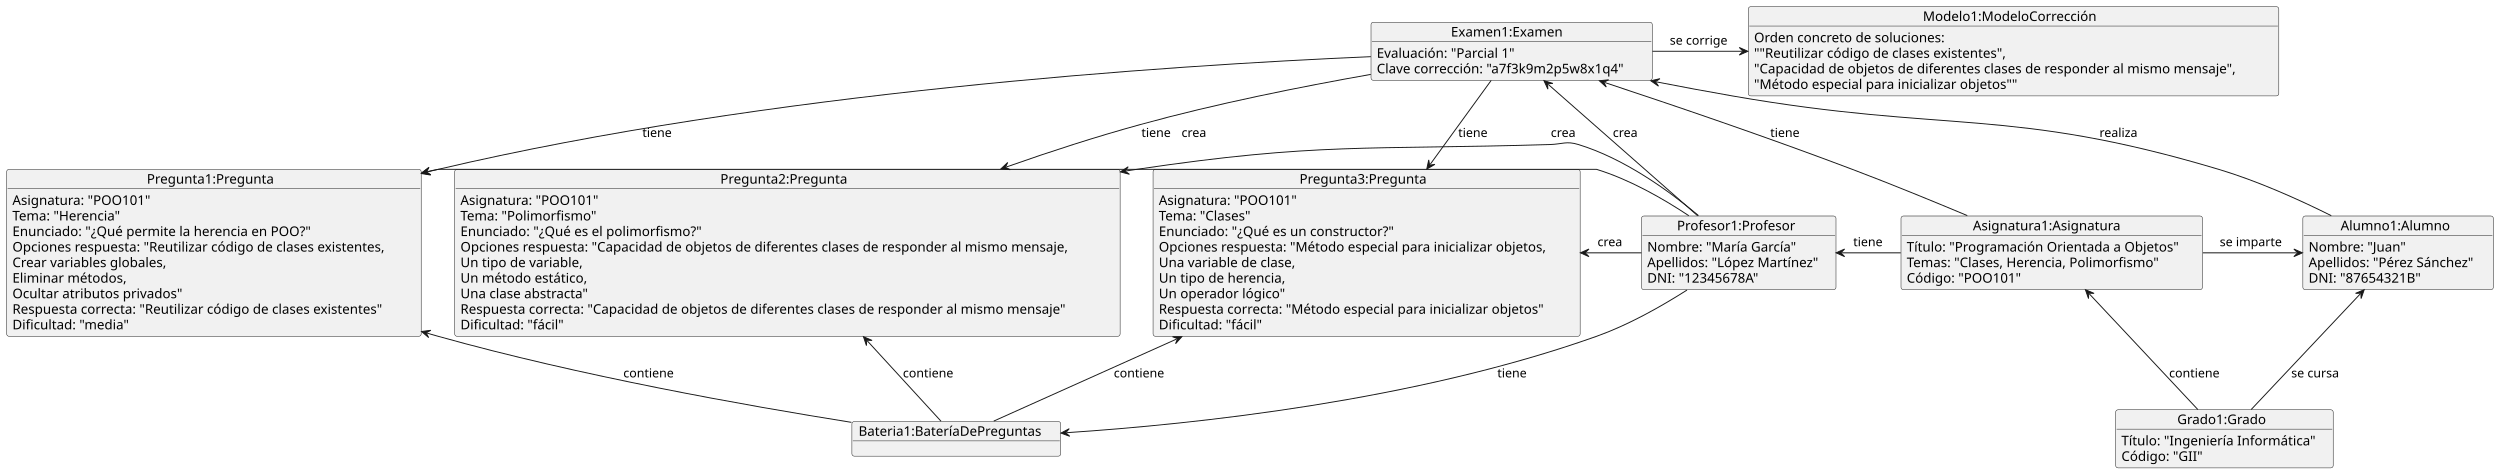
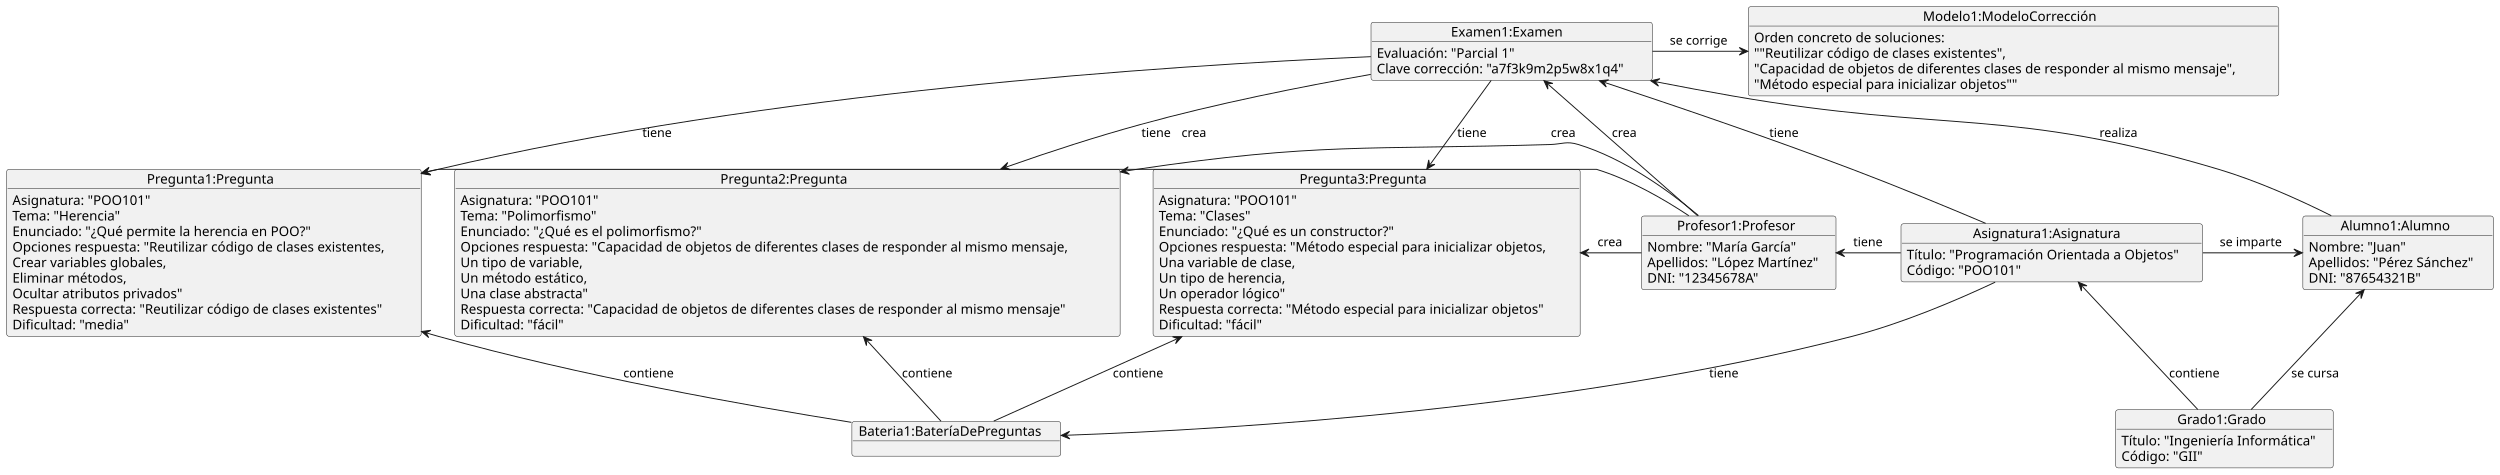
<svg xmlns="http://www.w3.org/2000/svg" contentStyleType="text/css" data-diagram-type="CLASS" height="497px" preserveAspectRatio="none" style="width:2620px;height:497px;background:#FFFFFF;" version="1.1" viewBox="0 0 2620 497" width="2620px" zoomAndPan="magnify">
  <defs />
  <g>
    <g class="entity" data-entity="grado1" data-source-line="1" data-uid="ent0002" id="entity_grado1">
      <rect fill="#F1F1F1" height="60.891" rx="2.5" ry="2.5" style="stroke:#181818;stroke-width:0.5;" width="227.981" x="2217.22" y="429.45" />
      <text fill="#000000" font-family="sans-serif" font-size="14" lengthAdjust="spacing" textLength="98.895" x="2281.763" y="444.445">Grado1:Grado</text>
      <line style="stroke:#181818;stroke-width:0.5;" x1="2218.22" x2="2444.201" y1="449.747" y2="449.747" />
      <text fill="#000000" font-family="sans-serif" font-size="14" lengthAdjust="spacing" textLength="215.981" x="2223.22" y="466.742">Título: "Ingeniería Informática"</text>
      <text fill="#000000" font-family="sans-serif" font-size="14" lengthAdjust="spacing" textLength="89.722" x="2223.22" y="483.039">Código: "GII"</text>
    </g>
    <g class="entity" data-entity="alum1" data-source-line="6" data-uid="ent0003" id="entity_alum1">
      <rect fill="#F1F1F1" height="77.188" rx="2.5" ry="2.5" style="stroke:#181818;stroke-width:0.5;" width="199.633" x="2413.39" y="226.37" />
      <text fill="#000000" font-family="sans-serif" font-size="14" lengthAdjust="spacing" textLength="120.456" x="2452.978" y="241.365">Alumno1:Alumno</text>
      <line style="stroke:#181818;stroke-width:0.5;" x1="2414.39" x2="2612.023" y1="246.667" y2="246.667" />
      <text fill="#000000" font-family="sans-serif" font-size="14" lengthAdjust="spacing" textLength="108.432" x="2419.39" y="263.662">Nombre: "Juan"</text>
      <text fill="#000000" font-family="sans-serif" font-size="14" lengthAdjust="spacing" textLength="187.633" x="2419.39" y="279.959">Apellidos: "Pérez Sánchez"</text>
      <text fill="#000000" font-family="sans-serif" font-size="14" lengthAdjust="spacing" textLength="128.29" x="2419.39" y="296.256">DNI: "87654321B"</text>
    </g>
    <g class="entity" data-entity="asig1" data-source-line="12" data-uid="ent0004" id="entity_asig1">
-       <rect fill="#F1F1F1" height="77.188" rx="2.5" ry="2.5" style="stroke:#181818;stroke-width:0.5;" width="315.905" x="1992.25" y="226.37" />
-       <text fill="#000000" font-family="sans-serif" font-size="14" lengthAdjust="spacing" textLength="165.218" x="2067.594" y="241.365">Asignatura1:Asignatura</text>
-       <line style="stroke:#181818;stroke-width:0.5;" x1="1993.25" x2="2307.155" y1="246.667" y2="246.667" />
-       <text fill="#000000" font-family="sans-serif" font-size="14" lengthAdjust="spacing" textLength="303.905" x="1998.25" y="263.662">Título: "Programación Orientada a Objetos"</text>
-       <text fill="#000000" font-family="sans-serif" font-size="14" lengthAdjust="spacing" textLength="285.578" x="1998.25" y="279.959">Temas: "Clases, Herencia, Polimorfismo"</text>
-       <text fill="#000000" font-family="sans-serif" font-size="14" lengthAdjust="spacing" textLength="127.818" x="1998.25" y="296.256">Código: "POO101"</text>
+       <rect fill="#F1F1F1" height="60.891" rx="2.5" ry="2.5" style="stroke:#181818;stroke-width:0.5;" width="315.905" x="1992.25" y="234.52" />
+       <text fill="#000000" font-family="sans-serif" font-size="14" lengthAdjust="spacing" textLength="165.218" x="2067.594" y="249.515">Asignatura1:Asignatura</text>
+       <line style="stroke:#181818;stroke-width:0.5;" x1="1993.25" x2="2307.155" y1="254.817" y2="254.817" />
+       <text fill="#000000" font-family="sans-serif" font-size="14" lengthAdjust="spacing" textLength="303.905" x="1998.25" y="271.812">Título: "Programación Orientada a Objetos"</text>
+       <text fill="#000000" font-family="sans-serif" font-size="14" lengthAdjust="spacing" textLength="127.818" x="1998.25" y="288.109">Código: "POO101"</text>
    </g>
-     <g class="entity" data-entity="prof1" data-source-line="18" data-uid="ent0005" id="entity_prof1">
+     <g class="entity" data-entity="prof1" data-source-line="17" data-uid="ent0005" id="entity_prof1">
      <rect fill="#F1F1F1" height="77.188" rx="2.5" ry="2.5" style="stroke:#181818;stroke-width:0.5;" width="203.83" x="1720.29" y="226.37" />
      <text fill="#000000" font-family="sans-serif" font-size="14" lengthAdjust="spacing" textLength="129.466" x="1757.472" y="241.365">Profesor1:Profesor</text>
      <line style="stroke:#181818;stroke-width:0.5;" x1="1721.29" x2="1923.12" y1="246.667" y2="246.667" />
      <text fill="#000000" font-family="sans-serif" font-size="14" lengthAdjust="spacing" textLength="166.66" x="1726.29" y="263.662">Nombre: "María García"</text>
      <text fill="#000000" font-family="sans-serif" font-size="14" lengthAdjust="spacing" textLength="191.83" x="1726.29" y="279.959">Apellidos: "López Martínez"</text>
      <text fill="#000000" font-family="sans-serif" font-size="14" lengthAdjust="spacing" textLength="128.263" x="1726.29" y="296.256">DNI: "12345678A"</text>
    </g>
-     <g class="entity" data-entity="exam1" data-source-line="24" data-uid="ent0006" id="entity_exam1">
+     <g class="entity" data-entity="exam1" data-source-line="23" data-uid="ent0006" id="entity_exam1">
      <rect fill="#F1F1F1" height="60.891" rx="2.5" ry="2.5" style="stroke:#181818;stroke-width:0.5;" width="294.769" x="1436.82" y="23.29" />
      <text fill="#000000" font-family="sans-serif" font-size="14" lengthAdjust="spacing" textLength="127.292" x="1520.558" y="38.285">Examen1:Examen</text>
      <line style="stroke:#181818;stroke-width:0.5;" x1="1437.82" x2="1730.589" y1="43.587" y2="43.587" />
      <text fill="#000000" font-family="sans-serif" font-size="14" lengthAdjust="spacing" textLength="158.314" x="1442.82" y="60.582">Evaluación: "Parcial 1"</text>
      <text fill="#000000" font-family="sans-serif" font-size="14" lengthAdjust="spacing" textLength="282.769" x="1442.82" y="76.879">Clave corrección: "a7f3k9m2p5w8x1q4"</text>
    </g>
-     <g class="entity" data-entity="modelo1" data-source-line="29" data-uid="ent0007" id="entity_modelo1">
+     <g class="entity" data-entity="modelo1" data-source-line="28" data-uid="ent0007" id="entity_modelo1">
      <rect fill="#F1F1F1" height="93.484" rx="2.5" ry="2.5" style="stroke:#181818;stroke-width:0.5;" width="555.956" x="1832.23" y="7" />
      <text fill="#000000" font-family="sans-serif" font-size="14" lengthAdjust="spacing" textLength="190.012" x="2015.202" y="21.995">Modelo1:ModeloCorrección</text>
      <line style="stroke:#181818;stroke-width:0.5;" x1="1833.23" x2="2387.186" y1="27.297" y2="27.297" />
      <text fill="#000000" font-family="sans-serif" font-size="14" lengthAdjust="spacing" textLength="213.527" x="1838.23" y="44.292">Orden concreto de soluciones:</text>
      <text fill="#000000" font-family="sans-serif" font-size="14" lengthAdjust="spacing" textLength="287.438" x="1838.23" y="60.589">""Reutilizar código de clases existentes",</text>
      <text fill="#000000" font-family="sans-serif" font-size="14" lengthAdjust="spacing" textLength="543.956" x="1838.23" y="76.886">"Capacidad de objetos de diferentes clases de responder al mismo mensaje",</text>
      <text fill="#000000" font-family="sans-serif" font-size="14" lengthAdjust="spacing" textLength="296.167" x="1838.23" y="93.183">"Método especial para inicializar objetos""</text>
    </g>
-     <g class="entity" data-entity="bateria1" data-source-line="36" data-uid="ent0008" id="entity_bateria1">
+     <g class="entity" data-entity="bateria1" data-source-line="35" data-uid="ent0008" id="entity_bateria1">
      <rect fill="#F1F1F1" height="36.297" rx="2.5" ry="2.5" style="stroke:#181818;stroke-width:0.5;" width="218.846" x="892.78" y="441.75" />
      <text fill="#000000" font-family="sans-serif" font-size="14" lengthAdjust="spacing" textLength="204.846" x="899.78" y="456.745">Bateria1:BateríaDePreguntas</text>
      <line style="stroke:#181818;stroke-width:0.5;" x1="893.78" x2="1110.626" y1="462.047" y2="462.047" />
    </g>
-     <g class="entity" data-entity="preg1" data-source-line="39" data-uid="ent0009" id="entity_preg1">
+     <g class="entity" data-entity="preg1" data-source-line="38" data-uid="ent0009" id="entity_preg1">
      <rect fill="#F1F1F1" height="174.969" rx="2.5" ry="2.5" style="stroke:#181818;stroke-width:0.5;" width="434.413" x="7" y="177.48" />
      <text fill="#000000" font-family="sans-serif" font-size="14" lengthAdjust="spacing" textLength="140.649" x="153.882" y="192.475">Pregunta1:Pregunta</text>
      <line style="stroke:#181818;stroke-width:0.5;" x1="8" x2="440.413" y1="197.777" y2="197.777" />
      <text fill="#000000" font-family="sans-serif" font-size="14" lengthAdjust="spacing" textLength="155.046" x="13" y="214.772">Asignatura: "POO101"</text>
      <text fill="#000000" font-family="sans-serif" font-size="14" lengthAdjust="spacing" textLength="123.977" x="13" y="231.069">Tema: "Herencia"</text>
      <text fill="#000000" font-family="sans-serif" font-size="14" lengthAdjust="spacing" textLength="336.964" x="13" y="247.366">Enunciado: "¿Qué permite la herencia en POO?"</text>
      <text fill="#000000" font-family="sans-serif" font-size="14" lengthAdjust="spacing" textLength="422.413" x="13" y="263.663">Opciones respuesta: "Reutilizar código de clases existentes,</text>
      <text fill="#000000" font-family="sans-serif" font-size="14" lengthAdjust="spacing" textLength="174.207" x="13" y="279.959">Crear variables globales,</text>
      <text fill="#000000" font-family="sans-serif" font-size="14" lengthAdjust="spacing" textLength="127.312" x="13" y="296.256">Eliminar métodos,</text>
      <text fill="#000000" font-family="sans-serif" font-size="14" lengthAdjust="spacing" textLength="189.608" x="13" y="312.553">Ocultar atributos privados"</text>
      <text fill="#000000" font-family="sans-serif" font-size="14" lengthAdjust="spacing" textLength="421.688" x="13" y="328.85">Respuesta correcta: "Reutilizar código de clases existentes"</text>
      <text fill="#000000" font-family="sans-serif" font-size="14" lengthAdjust="spacing" textLength="132.556" x="13" y="345.147">Dificultad: "media"</text>
    </g>
-     <g class="entity" data-entity="preg2" data-source-line="48" data-uid="ent0010" id="entity_preg2">
+     <g class="entity" data-entity="preg2" data-source-line="47" data-uid="ent0010" id="entity_preg2">
      <rect fill="#F1F1F1" height="174.969" rx="2.5" ry="2.5" style="stroke:#181818;stroke-width:0.5;" width="697.371" x="476.52" y="177.48" />
      <text fill="#000000" font-family="sans-serif" font-size="14" lengthAdjust="spacing" textLength="140.649" x="754.881" y="192.475">Pregunta2:Pregunta</text>
      <line style="stroke:#181818;stroke-width:0.5;" x1="477.52" x2="1172.891" y1="197.777" y2="197.777" />
      <text fill="#000000" font-family="sans-serif" font-size="14" lengthAdjust="spacing" textLength="155.046" x="482.52" y="214.772">Asignatura: "POO101"</text>
      <text fill="#000000" font-family="sans-serif" font-size="14" lengthAdjust="spacing" textLength="152.489" x="482.52" y="231.069">Tema: "Polimorfismo"</text>
      <text fill="#000000" font-family="sans-serif" font-size="14" lengthAdjust="spacing" textLength="271.763" x="482.52" y="247.366">Enunciado: "¿Qué es el polimorfismo?"</text>
      <text fill="#000000" font-family="sans-serif" font-size="14" lengthAdjust="spacing" textLength="685.371" x="482.52" y="263.663">Opciones respuesta: "Capacidad de objetos de diferentes clases de responder al mismo mensaje,</text>
      <text fill="#000000" font-family="sans-serif" font-size="14" lengthAdjust="spacing" textLength="137.731" x="482.52" y="279.959">Un tipo de variable,</text>
      <text fill="#000000" font-family="sans-serif" font-size="14" lengthAdjust="spacing" textLength="141.846" x="482.52" y="296.256">Un método estático,</text>
      <text fill="#000000" font-family="sans-serif" font-size="14" lengthAdjust="spacing" textLength="145.462" x="482.52" y="312.553">Una clase abstracta"</text>
      <text fill="#000000" font-family="sans-serif" font-size="14" lengthAdjust="spacing" textLength="684.646" x="482.52" y="328.85">Respuesta correcta: "Capacidad de objetos de diferentes clases de responder al mismo mensaje"</text>
      <text fill="#000000" font-family="sans-serif" font-size="14" lengthAdjust="spacing" textLength="117.934" x="482.52" y="345.147">Dificultad: "fácil"</text>
    </g>
-     <g class="entity" data-entity="preg3" data-source-line="57" data-uid="ent0011" id="entity_preg3">
+     <g class="entity" data-entity="preg3" data-source-line="56" data-uid="ent0011" id="entity_preg3">
      <rect fill="#F1F1F1" height="174.969" rx="2.5" ry="2.5" style="stroke:#181818;stroke-width:0.5;" width="447.593" x="1208.41" y="177.48" />
      <text fill="#000000" font-family="sans-serif" font-size="14" lengthAdjust="spacing" textLength="140.649" x="1361.882" y="192.475">Pregunta3:Pregunta</text>
      <line style="stroke:#181818;stroke-width:0.5;" x1="1209.41" x2="1655.003" y1="197.777" y2="197.777" />
      <text fill="#000000" font-family="sans-serif" font-size="14" lengthAdjust="spacing" textLength="155.046" x="1214.41" y="214.772">Asignatura: "POO101"</text>
      <text fill="#000000" font-family="sans-serif" font-size="14" lengthAdjust="spacing" textLength="106.873" x="1214.41" y="231.069">Tema: "Clases"</text>
      <text fill="#000000" font-family="sans-serif" font-size="14" lengthAdjust="spacing" textLength="265.556" x="1214.41" y="247.366">Enunciado: "¿Qué es un constructor?"</text>
      <text fill="#000000" font-family="sans-serif" font-size="14" lengthAdjust="spacing" textLength="435.593" x="1214.41" y="263.663">Opciones respuesta: "Método especial para inicializar objetos,</text>
      <text fill="#000000" font-family="sans-serif" font-size="14" lengthAdjust="spacing" textLength="155.552" x="1214.41" y="279.959">Una variable de clase,</text>
      <text fill="#000000" font-family="sans-serif" font-size="14" lengthAdjust="spacing" textLength="142.147" x="1214.41" y="296.256">Un tipo de herencia,</text>
      <text fill="#000000" font-family="sans-serif" font-size="14" lengthAdjust="spacing" textLength="139.562" x="1214.41" y="312.553">Un operador lógico"</text>
      <text fill="#000000" font-family="sans-serif" font-size="14" lengthAdjust="spacing" textLength="434.868" x="1214.41" y="328.85">Respuesta correcta: "Método especial para inicializar objetos"</text>
      <text fill="#000000" font-family="sans-serif" font-size="14" lengthAdjust="spacing" textLength="117.934" x="1214.41" y="345.147">Dificultad: "fácil"</text>
    </g>
-     <g class="link" data-entity-1="asig1" data-entity-2="grado1" data-source-line="66" data-uid="lnk13" id="link_asig1_grado1">
-       <path codeLine="66" d="M2189.635,307.996 C2224.105,344.736 2271.73,395.49 2303.37,429.23" fill="none" id="asig1-backto-grado1" style="stroke:#181818;stroke-width:1;" />
-       <polygon fill="#181818" points="2185.53,303.62,2188.771,312.92,2188.951,307.266,2194.605,307.447,2185.53,303.62" style="stroke:#181818;stroke-width:1;" />
+     <g class="link" data-entity-1="asig1" data-entity-2="grado1" data-source-line="65" data-uid="lnk13" id="link_asig1_grado1">
+       <path codeLine="65" d="M2182.195,300.066 C2216.205,336.316 2269.26,392.87 2303.29,429.14" fill="none" id="asig1-backto-grado1" style="stroke:#181818;stroke-width:1;" />
+       <polygon fill="#181818" points="2178.09,295.69,2181.331,304.99,2181.511,299.336,2187.165,299.517,2178.09,295.69" style="stroke:#181818;stroke-width:1;" />
      <text fill="#000000" font-family="sans-serif" font-size="13" lengthAdjust="spacing" textLength="56.285" x="2273.21" y="395.517">contiene</text>
    </g>
-     <g class="link" data-entity-1="alum1" data-entity-2="grado1" data-source-line="67" data-uid="lnk15" id="link_alum1_grado1">
-       <path codeLine="67" d="M2473.563,307.985 C2438.913,344.725 2391.02,395.49 2359.19,429.23" fill="none" id="alum1-backto-grado1" style="stroke:#181818;stroke-width:1;" />
+     <g class="link" data-entity-1="alum1" data-entity-2="grado1" data-source-line="66" data-uid="lnk15" id="link_alum1_grado1">
+       <path codeLine="66" d="M2473.563,307.985 C2438.913,344.725 2391.02,395.49 2359.19,429.23" fill="none" id="alum1-backto-grado1" style="stroke:#181818;stroke-width:1;" />
      <polygon fill="#181818" points="2477.68,303.62,2468.595,307.423,2474.249,307.257,2474.415,312.912,2477.68,303.62" style="stroke:#181818;stroke-width:1;" />
      <text fill="#000000" font-family="sans-serif" font-size="13" lengthAdjust="spacing" textLength="54.374" x="2401.21" y="395.517">se cursa</text>
    </g>
-     <g class="link" data-entity-1="prof1" data-entity-2="asig1" data-source-line="68" data-uid="lnk17" id="link_prof1_asig1">
-       <path codeLine="68" d="M1930.19,264.96 C1951.72,264.96 1968.93,264.96 1991.98,264.96" fill="none" id="prof1-backto-asig1" style="stroke:#181818;stroke-width:1;" />
+     <g class="link" data-entity-1="prof1" data-entity-2="asig1" data-source-line="67" data-uid="lnk17" id="link_prof1_asig1">
+       <path codeLine="67" d="M1930.19,264.96 C1951.72,264.96 1968.93,264.96 1991.98,264.96" fill="none" id="prof1-backto-asig1" style="stroke:#181818;stroke-width:1;" />
      <polygon fill="#181818" points="1924.19,264.96,1933.19,268.96,1929.19,264.96,1933.19,260.96,1924.19,264.96" style="stroke:#181818;stroke-width:1;" />
      <text fill="#000000" font-family="sans-serif" font-size="13" lengthAdjust="spacing" textLength="32.944" x="1942.19" y="258.027">tiene</text>
    </g>
-     <g class="link" data-entity-1="exam1" data-entity-2="asig1" data-source-line="69" data-uid="lnk19" id="link_exam1_asig1">
-       <path codeLine="69" d="M1681.796,86.495 C1754.226,110.465 1851.86,143.67 1941.21,177.48 C1981.06,192.56 2024.67,210.39 2061.7,225.94" fill="none" id="exam1-backto-asig1" style="stroke:#181818;stroke-width:1;" />
+     <g class="link" data-entity-1="exam1" data-entity-2="asig1" data-source-line="68" data-uid="lnk19" id="link_exam1_asig1">
+       <path codeLine="68" d="M1681.796,86.495 C1754.226,110.465 1851.86,143.67 1941.21,177.48 C1988.22,195.27 2040.47,216.89 2080.96,234.06" fill="none" id="exam1-backto-asig1" style="stroke:#181818;stroke-width:1;" />
      <polygon fill="#181818" points="1676.1,84.61,1683.388,91.235,1680.847,86.181,1685.901,83.64,1676.1,84.61" style="stroke:#181818;stroke-width:1;" />
-       <text fill="#000000" font-family="sans-serif" font-size="13" lengthAdjust="spacing" textLength="32.944" x="1855.21" y="143.547">tiene</text>
+       <text fill="#000000" font-family="sans-serif" font-size="13" lengthAdjust="spacing" textLength="32.944" x="1854.21" y="143.547">tiene</text>
    </g>
-     <g class="link" data-entity-1="asig1" data-entity-2="alum1" data-source-line="70" data-uid="lnk20" id="link_asig1_alum1">
-       <path codeLine="70" d="M2308.63,264.96 C2344.05,264.96 2374.65,264.96 2406.94,264.96" fill="none" id="asig1-to-alum1" style="stroke:#181818;stroke-width:1;" />
+     <g class="link" data-entity-1="asig1" data-entity-2="alum1" data-source-line="69" data-uid="lnk20" id="link_asig1_alum1">
+       <path codeLine="69" d="M2308.63,264.96 C2344.05,264.96 2374.65,264.96 2406.94,264.96" fill="none" id="asig1-to-alum1" style="stroke:#181818;stroke-width:1;" />
      <polygon fill="#181818" points="2412.94,264.96,2403.94,260.96,2407.94,264.96,2403.94,268.96,2412.94,264.96" style="stroke:#181818;stroke-width:1;" />
      <text fill="#000000" font-family="sans-serif" font-size="13" lengthAdjust="spacing" textLength="69.837" x="2326.27" y="258.027">se imparte</text>
    </g>
-     <g class="link" data-entity-1="exam1" data-entity-2="prof1" data-source-line="71" data-uid="lnk22" id="link_exam1_prof1">
-       <path codeLine="71" d="M1622.556,88.451 C1664.906,125.681 1732.97,185.52 1779.21,226.17" fill="none" id="exam1-backto-prof1" style="stroke:#181818;stroke-width:1;" />
+     <g class="link" data-entity-1="exam1" data-entity-2="prof1" data-source-line="70" data-uid="lnk22" id="link_exam1_prof1">
+       <path codeLine="70" d="M1622.556,88.451 C1664.906,125.681 1732.97,185.52 1779.21,226.17" fill="none" id="exam1-backto-prof1" style="stroke:#181818;stroke-width:1;" />
      <polygon fill="#181818" points="1618.05,84.49,1622.168,93.436,1621.805,87.791,1627.45,87.428,1618.05,84.49" style="stroke:#181818;stroke-width:1;" />
-       <text fill="#000000" font-family="sans-serif" font-size="13" lengthAdjust="spacing" textLength="28.456" x="1690.21" y="143.547">crea</text>
+       <text fill="#000000" font-family="sans-serif" font-size="13" lengthAdjust="spacing" textLength="28.456" x="1689.21" y="143.547">crea</text>
    </g>
-     <g class="link" data-entity-1="prof1" data-entity-2="bateria1" data-source-line="72" data-uid="lnk23" id="link_prof1_bateria1">
-       <path codeLine="72" d="M1767.98,303.96 C1740.72,321.33 1706.46,340.63 1673.21,352.45 C1483.03,420.07 1253.267,444.452 1117.847,453.452" fill="none" id="prof1-to-bateria1" style="stroke:#181818;stroke-width:1;" />
-       <polygon fill="#181818" points="1111.86,453.85,1121.105,457.244,1116.849,453.518,1120.575,449.262,1111.86,453.85" style="stroke:#181818;stroke-width:1;" />
-       <text fill="#000000" font-family="sans-serif" font-size="13" lengthAdjust="spacing" textLength="32.944" x="1569.21" y="395.517">tiene</text>
+     <g class="link" data-entity-1="asig1" data-entity-2="bateria1" data-source-line="71" data-uid="lnk23" id="link_asig1_bateria1">
+       <path codeLine="71" d="M2090.93,295.73 C2049.9,315.01 1993.49,338.95 1941.21,352.45 C1647.92,428.16 1295.266,449.817 1118.086,456.127" fill="none" id="asig1-to-bateria1" style="stroke:#181818;stroke-width:1;" />
+       <polygon fill="#181818" points="1112.09,456.34,1121.227,460.017,1117.087,456.162,1120.942,452.022,1112.09,456.34" style="stroke:#181818;stroke-width:1;" />
+       <text fill="#000000" font-family="sans-serif" font-size="13" lengthAdjust="spacing" textLength="32.944" x="1791.21" y="395.517">tiene</text>
    </g>
-     <g class="link" data-entity-1="preg1" data-entity-2="prof1" data-source-line="76" data-uid="lnk27" id="link_preg1_prof1">
-       <path codeLine="76" d="M447.631,179.88 C453.471,178.51 453.44,178.62 459.21,177.48 C459.21,177.48 1673.21,177.48 1673.21,177.48 C1707.62,188.03 1742.51,207.91 1769.87,226.06" fill="none" id="preg1-backto-prof1" style="stroke:#181818;stroke-width:1;" />
+     <g class="link" data-entity-1="preg1" data-entity-2="prof1" data-source-line="75" data-uid="lnk27" id="link_preg1_prof1">
+       <path codeLine="75" d="M447.631,179.88 C453.471,178.51 453.44,178.62 459.21,177.48 C459.21,177.48 1673.21,177.48 1673.21,177.48 C1707.62,188.03 1742.51,207.91 1769.87,226.06" fill="none" id="preg1-backto-prof1" style="stroke:#181818;stroke-width:1;" />
      <polygon fill="#181818" points="441.79,181.25,451.466,183.089,446.658,180.108,449.639,175.3,441.79,181.25" style="stroke:#181818;stroke-width:1;" />
      <text fill="#000000" font-family="sans-serif" font-size="13" lengthAdjust="spacing" textLength="28.456" x="1238.21" y="143.547">crea</text>
    </g>
-     <g class="link" data-entity-1="preg2" data-entity-2="prof1" data-source-line="77" data-uid="lnk29" id="link_preg2_prof1">
-       <path codeLine="77" d="M1180.053,179.169 C1185.783,178.239 1185.55,178.32 1191.21,177.48 C1381.91,149.18 1431.5,157.26 1624.21,151.48 C1637.53,151.08 1641.46,147.58 1654.21,151.48 C1701.83,166.06 1748.13,199.19 1780.03,225.91" fill="none" id="preg2-backto-prof1" style="stroke:#181818;stroke-width:1;" />
+     <g class="link" data-entity-1="preg2" data-entity-2="prof1" data-source-line="76" data-uid="lnk29" id="link_preg2_prof1">
+       <path codeLine="76" d="M1180.053,179.169 C1185.783,178.239 1185.55,178.32 1191.21,177.48 C1381.91,149.18 1431.5,157.26 1624.21,151.48 C1637.53,151.08 1641.46,147.58 1654.21,151.48 C1701.83,166.06 1748.13,199.19 1780.03,225.91" fill="none" id="preg2-backto-prof1" style="stroke:#181818;stroke-width:1;" />
      <polygon fill="#181818" points="1174.13,180.13,1183.655,182.637,1179.065,179.329,1182.373,174.74,1174.13,180.13" style="stroke:#181818;stroke-width:1;" />
      <text fill="#000000" font-family="sans-serif" font-size="13" lengthAdjust="spacing" textLength="28.456" x="1625.21" y="143.547">crea</text>
    </g>
-     <g class="link" data-entity-1="preg3" data-entity-2="prof1" data-source-line="78" data-uid="lnk31" id="link_preg3_prof1">
-       <path codeLine="78" d="M1662.25,264.96 C1684.48,264.96 1700.21,264.96 1720.22,264.96" fill="none" id="preg3-backto-prof1" style="stroke:#181818;stroke-width:1;" />
+     <g class="link" data-entity-1="preg3" data-entity-2="prof1" data-source-line="77" data-uid="lnk31" id="link_preg3_prof1">
+       <path codeLine="77" d="M1662.25,264.96 C1684.48,264.96 1700.21,264.96 1720.22,264.96" fill="none" id="preg3-backto-prof1" style="stroke:#181818;stroke-width:1;" />
      <polygon fill="#181818" points="1656.25,264.96,1665.25,268.96,1661.25,264.96,1665.25,260.96,1656.25,264.96" style="stroke:#181818;stroke-width:1;" />
      <text fill="#000000" font-family="sans-serif" font-size="13" lengthAdjust="spacing" textLength="28.456" x="1674.15" y="258.027">crea</text>
    </g>
-     <g class="link" data-entity-1="exam1" data-entity-2="modelo1" data-source-line="79" data-uid="lnk32" id="link_exam1_modelo1">
-       <path codeLine="79" d="M1731.78,53.74 C1763.15,53.74 1791.27,53.74 1825.73,53.74" fill="none" id="exam1-to-modelo1" style="stroke:#181818;stroke-width:1;" />
+     <g class="link" data-entity-1="exam1" data-entity-2="modelo1" data-source-line="78" data-uid="lnk32" id="link_exam1_modelo1">
+       <path codeLine="78" d="M1731.78,53.74 C1763.15,53.74 1791.27,53.74 1825.73,53.74" fill="none" id="exam1-to-modelo1" style="stroke:#181818;stroke-width:1;" />
      <polygon fill="#181818" points="1831.73,53.74,1822.73,49.74,1826.73,53.74,1822.73,57.74,1831.73,53.74" style="stroke:#181818;stroke-width:1;" />
      <text fill="#000000" font-family="sans-serif" font-size="13" lengthAdjust="spacing" textLength="64.556" x="1749.91" y="46.807">se corrige</text>
    </g>
-     <g class="link" data-entity-1="exam1" data-entity-2="alum1" data-source-line="80" data-uid="lnk34" id="link_exam1_alum1">
-       <path codeLine="80" d="M1735.929,85.808 C1764.139,91.308 1787.62,95.67 1815.21,100.48 C2041.03,139.87 2105.58,111.82 2325.21,177.48 C2365.65,189.57 2408.57,208.78 2443.18,226.03" fill="none" id="exam1-backto-alum1" style="stroke:#181818;stroke-width:1;" />
+     <g class="link" data-entity-1="exam1" data-entity-2="alum1" data-source-line="79" data-uid="lnk34" id="link_exam1_alum1">
+       <path codeLine="79" d="M1735.929,85.808 C1764.139,91.308 1787.62,95.67 1815.21,100.48 C2041.03,139.87 2105.58,111.82 2325.21,177.48 C2365.65,189.57 2408.57,208.78 2443.18,226.03" fill="none" id="exam1-backto-alum1" style="stroke:#181818;stroke-width:1;" />
      <polygon fill="#181818" points="1730.04,84.66,1738.108,90.308,1734.948,85.617,1739.639,82.456,1730.04,84.66" style="stroke:#181818;stroke-width:1;" />
      <text fill="#000000" font-family="sans-serif" font-size="13" lengthAdjust="spacing" textLength="43.323" x="2200.21" y="143.547">realiza</text>
    </g>
-     <g class="link" data-entity-1="exam1" data-entity-2="preg1" data-source-line="81" data-uid="lnk35" id="link_exam1_preg1">
-       <path codeLine="81" d="M1436.65,59.39 C1219.81,68.79 803.49,96.63 459.21,177.48 C453.39,178.85 453.324,178.798 447.414,180.348" fill="none" id="exam1-to-preg1" style="stroke:#181818;stroke-width:1;" />
+     <g class="link" data-entity-1="exam1" data-entity-2="preg1" data-source-line="80" data-uid="lnk35" id="link_exam1_preg1">
+       <path codeLine="80" d="M1436.65,59.39 C1219.81,68.79 803.49,96.63 459.21,177.48 C453.39,178.85 453.324,178.798 447.414,180.348" fill="none" id="exam1-to-preg1" style="stroke:#181818;stroke-width:1;" />
      <polygon fill="#181818" points="441.61,181.87,451.33,183.456,446.446,180.602,449.301,175.718,441.61,181.87" style="stroke:#181818;stroke-width:1;" />
      <text fill="#000000" font-family="sans-serif" font-size="13" lengthAdjust="spacing" textLength="32.944" x="673.21" y="143.547">tiene</text>
    </g>
-     <g class="link" data-entity-1="exam1" data-entity-2="preg2" data-source-line="82" data-uid="lnk36" id="link_exam1_preg2">
-       <path codeLine="82" d="M1436.58,77.96 C1363.36,90.88 1273.97,108.75 1195.21,130.48 C1147.32,143.7 1102.43,158.189 1054.59,175.019" fill="none" id="exam1-to-preg2" style="stroke:#181818;stroke-width:1;" />
+     <g class="link" data-entity-1="exam1" data-entity-2="preg2" data-source-line="81" data-uid="lnk36" id="link_exam1_preg2">
+       <path codeLine="81" d="M1436.58,77.96 C1363.36,90.88 1273.97,108.75 1195.21,130.48 C1147.32,143.7 1102.43,158.189 1054.59,175.019" fill="none" id="exam1-to-preg2" style="stroke:#181818;stroke-width:1;" />
      <polygon fill="#181818" points="1048.93,177.01,1058.747,177.797,1053.647,175.351,1056.092,170.25,1048.93,177.01" style="stroke:#181818;stroke-width:1;" />
      <text fill="#000000" font-family="sans-serif" font-size="13" lengthAdjust="spacing" textLength="32.944" x="1196.21" y="143.547">tiene</text>
    </g>
-     <g class="link" data-entity-1="exam1" data-entity-2="preg3" data-source-line="83" data-uid="lnk37" id="link_exam1_preg3">
-       <path codeLine="83" d="M1562.75,84.27 C1545.16,108.49 1522.846,139.196 1498.786,172.316" fill="none" id="exam1-to-preg3" style="stroke:#181818;stroke-width:1;" />
+     <g class="link" data-entity-1="exam1" data-entity-2="preg3" data-source-line="82" data-uid="lnk37" id="link_exam1_preg3">
+       <path codeLine="82" d="M1562.75,84.27 C1545.16,108.49 1522.846,139.196 1498.786,172.316" fill="none" id="exam1-to-preg3" style="stroke:#181818;stroke-width:1;" />
      <polygon fill="#181818" points="1495.26,177.17,1503.786,172.239,1498.199,173.125,1497.313,167.538,1495.26,177.17" style="stroke:#181818;stroke-width:1;" />
-       <text fill="#000000" font-family="sans-serif" font-size="13" lengthAdjust="spacing" textLength="32.944" x="1528.21" y="143.547">tiene</text>
+       <text fill="#000000" font-family="sans-serif" font-size="13" lengthAdjust="spacing" textLength="32.944" x="1527.21" y="143.547">tiene</text>
    </g>
-     <g class="link" data-entity-1="preg1" data-entity-2="bateria1" data-source-line="84" data-uid="lnk39" id="link_preg1_bateria1">
-       <path codeLine="84" d="M447.528,349.12 C453.378,350.87 453.45,350.84 459.21,352.45 C606.98,393.84 781.77,425.03 892.32,442.62" fill="none" id="preg1-backto-bateria1" style="stroke:#181818;stroke-width:1;" />
+     <g class="link" data-entity-1="preg1" data-entity-2="bateria1" data-source-line="83" data-uid="lnk39" id="link_preg1_bateria1">
+       <path codeLine="83" d="M447.528,349.12 C453.378,350.87 453.45,350.84 459.21,352.45 C606.98,393.84 781.77,425.03 892.32,442.62" fill="none" id="preg1-backto-bateria1" style="stroke:#181818;stroke-width:1;" />
      <polygon fill="#181818" points="441.78,347.4,449.256,353.812,446.57,348.833,451.549,346.147,441.78,347.4" style="stroke:#181818;stroke-width:1;" />
      <text fill="#000000" font-family="sans-serif" font-size="13" lengthAdjust="spacing" textLength="56.285" x="653.21" y="395.517">contiene</text>
    </g>
-     <g class="link" data-entity-1="preg2" data-entity-2="bateria1" data-source-line="85" data-uid="lnk41" id="link_preg2_bateria1">
-       <path codeLine="85" d="M908.957,357.261 C939.607,390.661 967.62,421.2 986.21,441.46" fill="none" id="preg2-backto-bateria1" style="stroke:#181818;stroke-width:1;" />
+     <g class="link" data-entity-1="preg2" data-entity-2="bateria1" data-source-line="84" data-uid="lnk41" id="link_preg2_bateria1">
+       <path codeLine="84" d="M908.957,357.261 C939.607,390.661 967.62,421.2 986.21,441.46" fill="none" id="preg2-backto-bateria1" style="stroke:#181818;stroke-width:1;" />
      <polygon fill="#181818" points="904.9,352.84,908.038,362.176,908.281,356.524,913.932,356.767,904.9,352.84" style="stroke:#181818;stroke-width:1;" />
-       <text fill="#000000" font-family="sans-serif" font-size="13" lengthAdjust="spacing" textLength="56.285" x="946.21" y="395.517">contiene</text>
+       <text fill="#000000" font-family="sans-serif" font-size="13" lengthAdjust="spacing" textLength="56.285" x="945.21" y="395.517">contiene</text>
    </g>
-     <g class="link" data-entity-1="preg3" data-entity-2="bateria1" data-source-line="86" data-uid="lnk43" id="link_preg3_bateria1">
-       <path codeLine="86" d="M1233.116,355.296 C1158.886,388.596 1086.69,420.99 1041.46,441.28" fill="none" id="preg3-backto-bateria1" style="stroke:#181818;stroke-width:1;" />
+     <g class="link" data-entity-1="preg3" data-entity-2="bateria1" data-source-line="85" data-uid="lnk43" id="link_preg3_bateria1">
+       <path codeLine="85" d="M1233.116,355.296 C1158.886,388.596 1086.69,420.99 1041.46,441.28" fill="none" id="preg3-backto-bateria1" style="stroke:#181818;stroke-width:1;" />
      <polygon fill="#181818" points="1238.59,352.84,1228.741,352.874,1234.028,354.887,1232.016,360.173,1238.59,352.84" style="stroke:#181818;stroke-width:1;" />
-       <text fill="#000000" font-family="sans-serif" font-size="13" lengthAdjust="spacing" textLength="56.285" x="1167.21" y="395.517">contiene</text>
+       <text fill="#000000" font-family="sans-serif" font-size="13" lengthAdjust="spacing" textLength="56.285" x="1166.21" y="395.517">contiene</text>
    </g>
  </g>
</svg>
